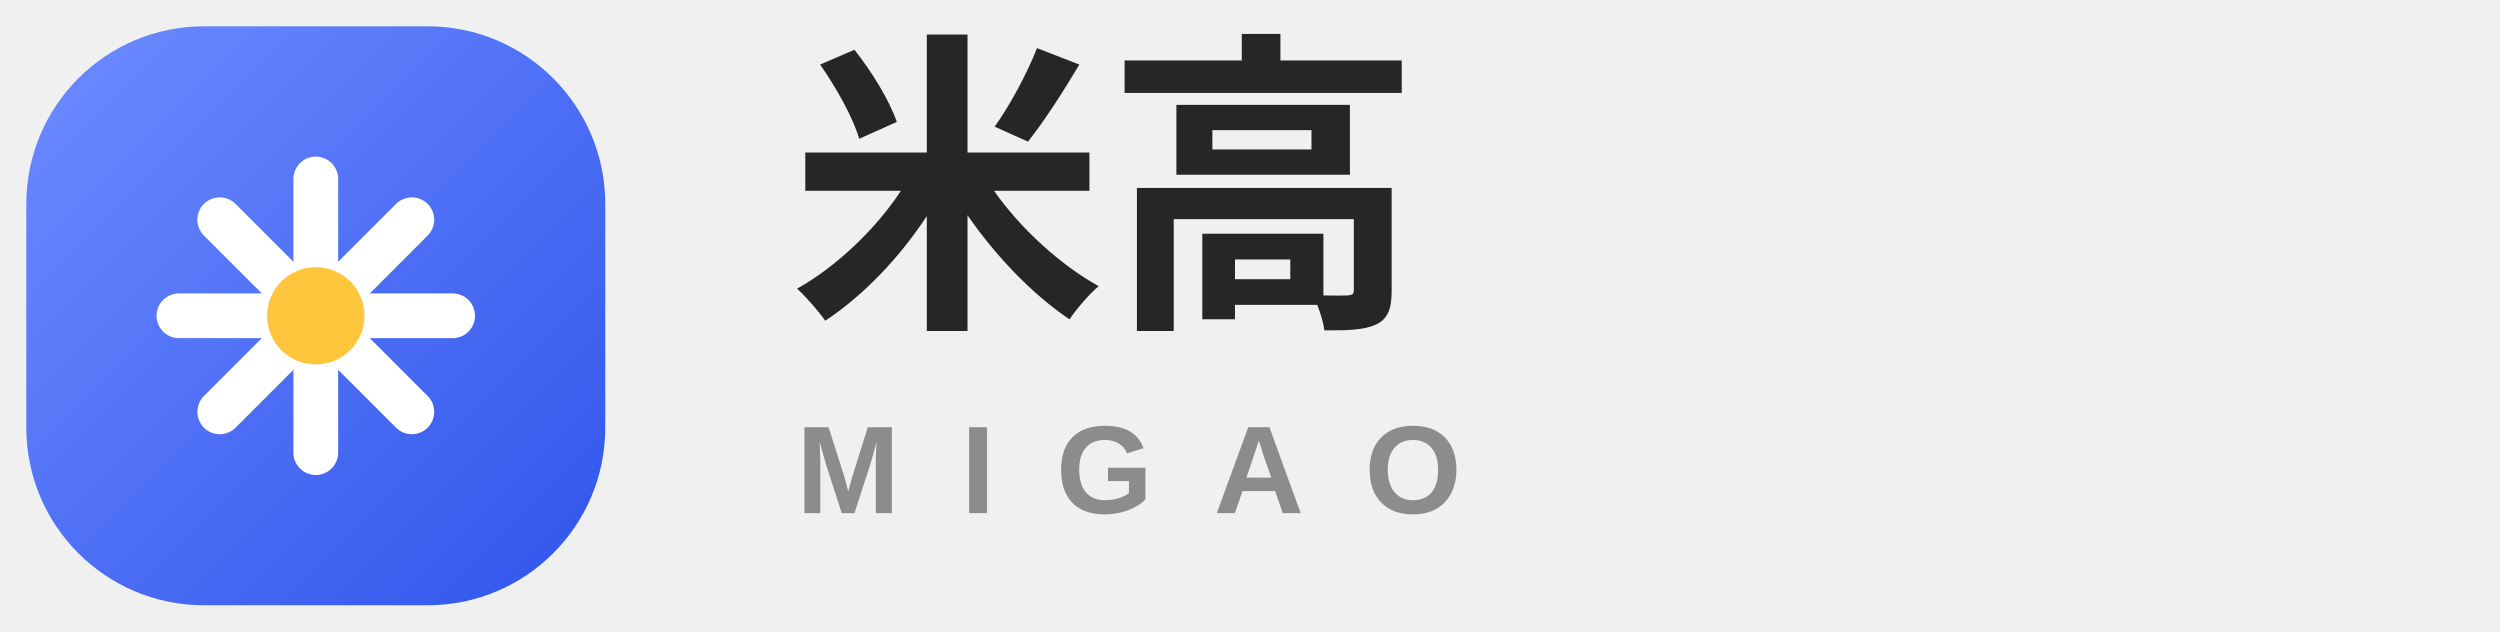
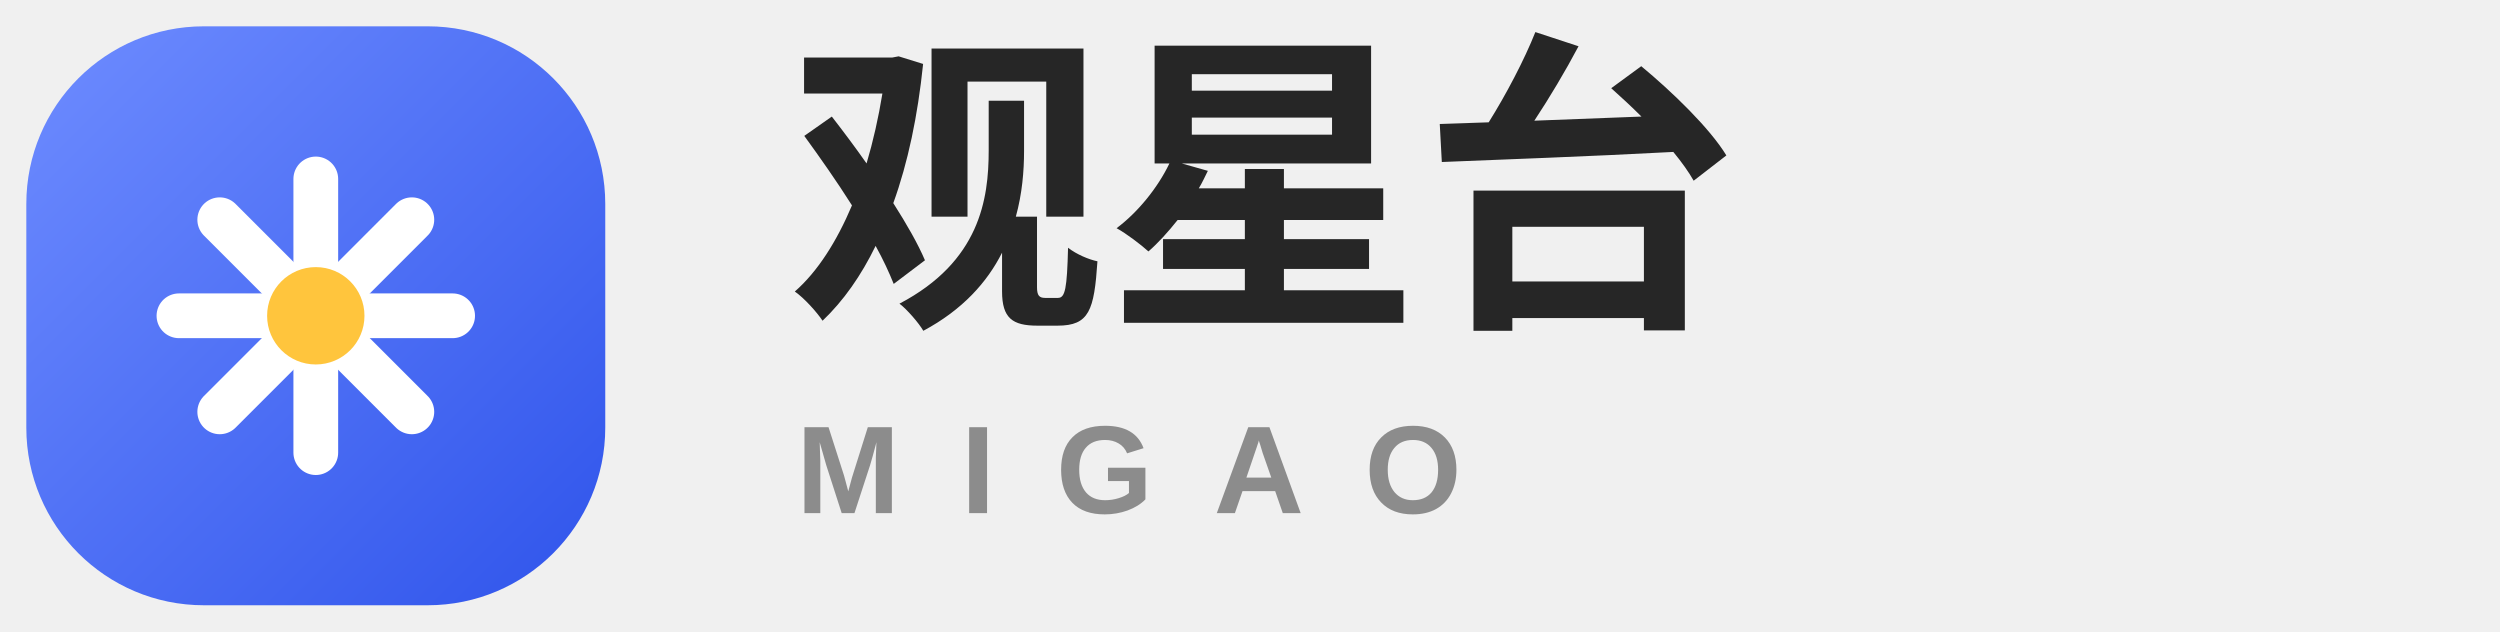
<svg xmlns="http://www.w3.org/2000/svg" viewBox="0 0 190 48" fill="none">
  <defs>
    <linearGradient id="tileA" x1="2" y1="2" x2="46" y2="46" gradientUnits="userSpaceOnUse">
      <stop offset="0" stop-color="#6E8CFF" />
      <stop offset="1" stop-color="#2F54EB" />
    </linearGradient>
  </defs>
  <rect x="2" y="2" width="44" height="44" rx="13.5" fill="url(#tileA)" />
  <g stroke="#FFFFFF" stroke-width="3.4" stroke-linecap="round">
    <path d="M24 13.6V34.4" />
    <path d="M13.6 24H34.4" />
    <path d="M16.7 16.7L31.3 31.3" />
    <path d="M31.3 16.7L16.7 31.3" />
  </g>
  <circle cx="24" cy="24" r="3.7" fill="#FFC53D" />
-   <text x="60" y="23" font-family="'PingFang SC','Hiragino Sans GB','Source Han Sans SC','Microsoft YaHei',sans-serif" font-size="24" font-weight="700" fill="#262626">米高</text>
+   <text x="60" y="23" font-family="'PingFang SC','Hiragino Sans GB','Source Han Sans SC','Microsoft YaHei',sans-serif" font-size="24" font-weight="700" fill="#262626">观星台</text>
  <text x="60.5" y="39" font-family="'Helvetica Neue',Arial,sans-serif" font-size="9.5" font-weight="600" letter-spacing="4.6" fill="#8C8C8C">MIGAO</text>
</svg>
